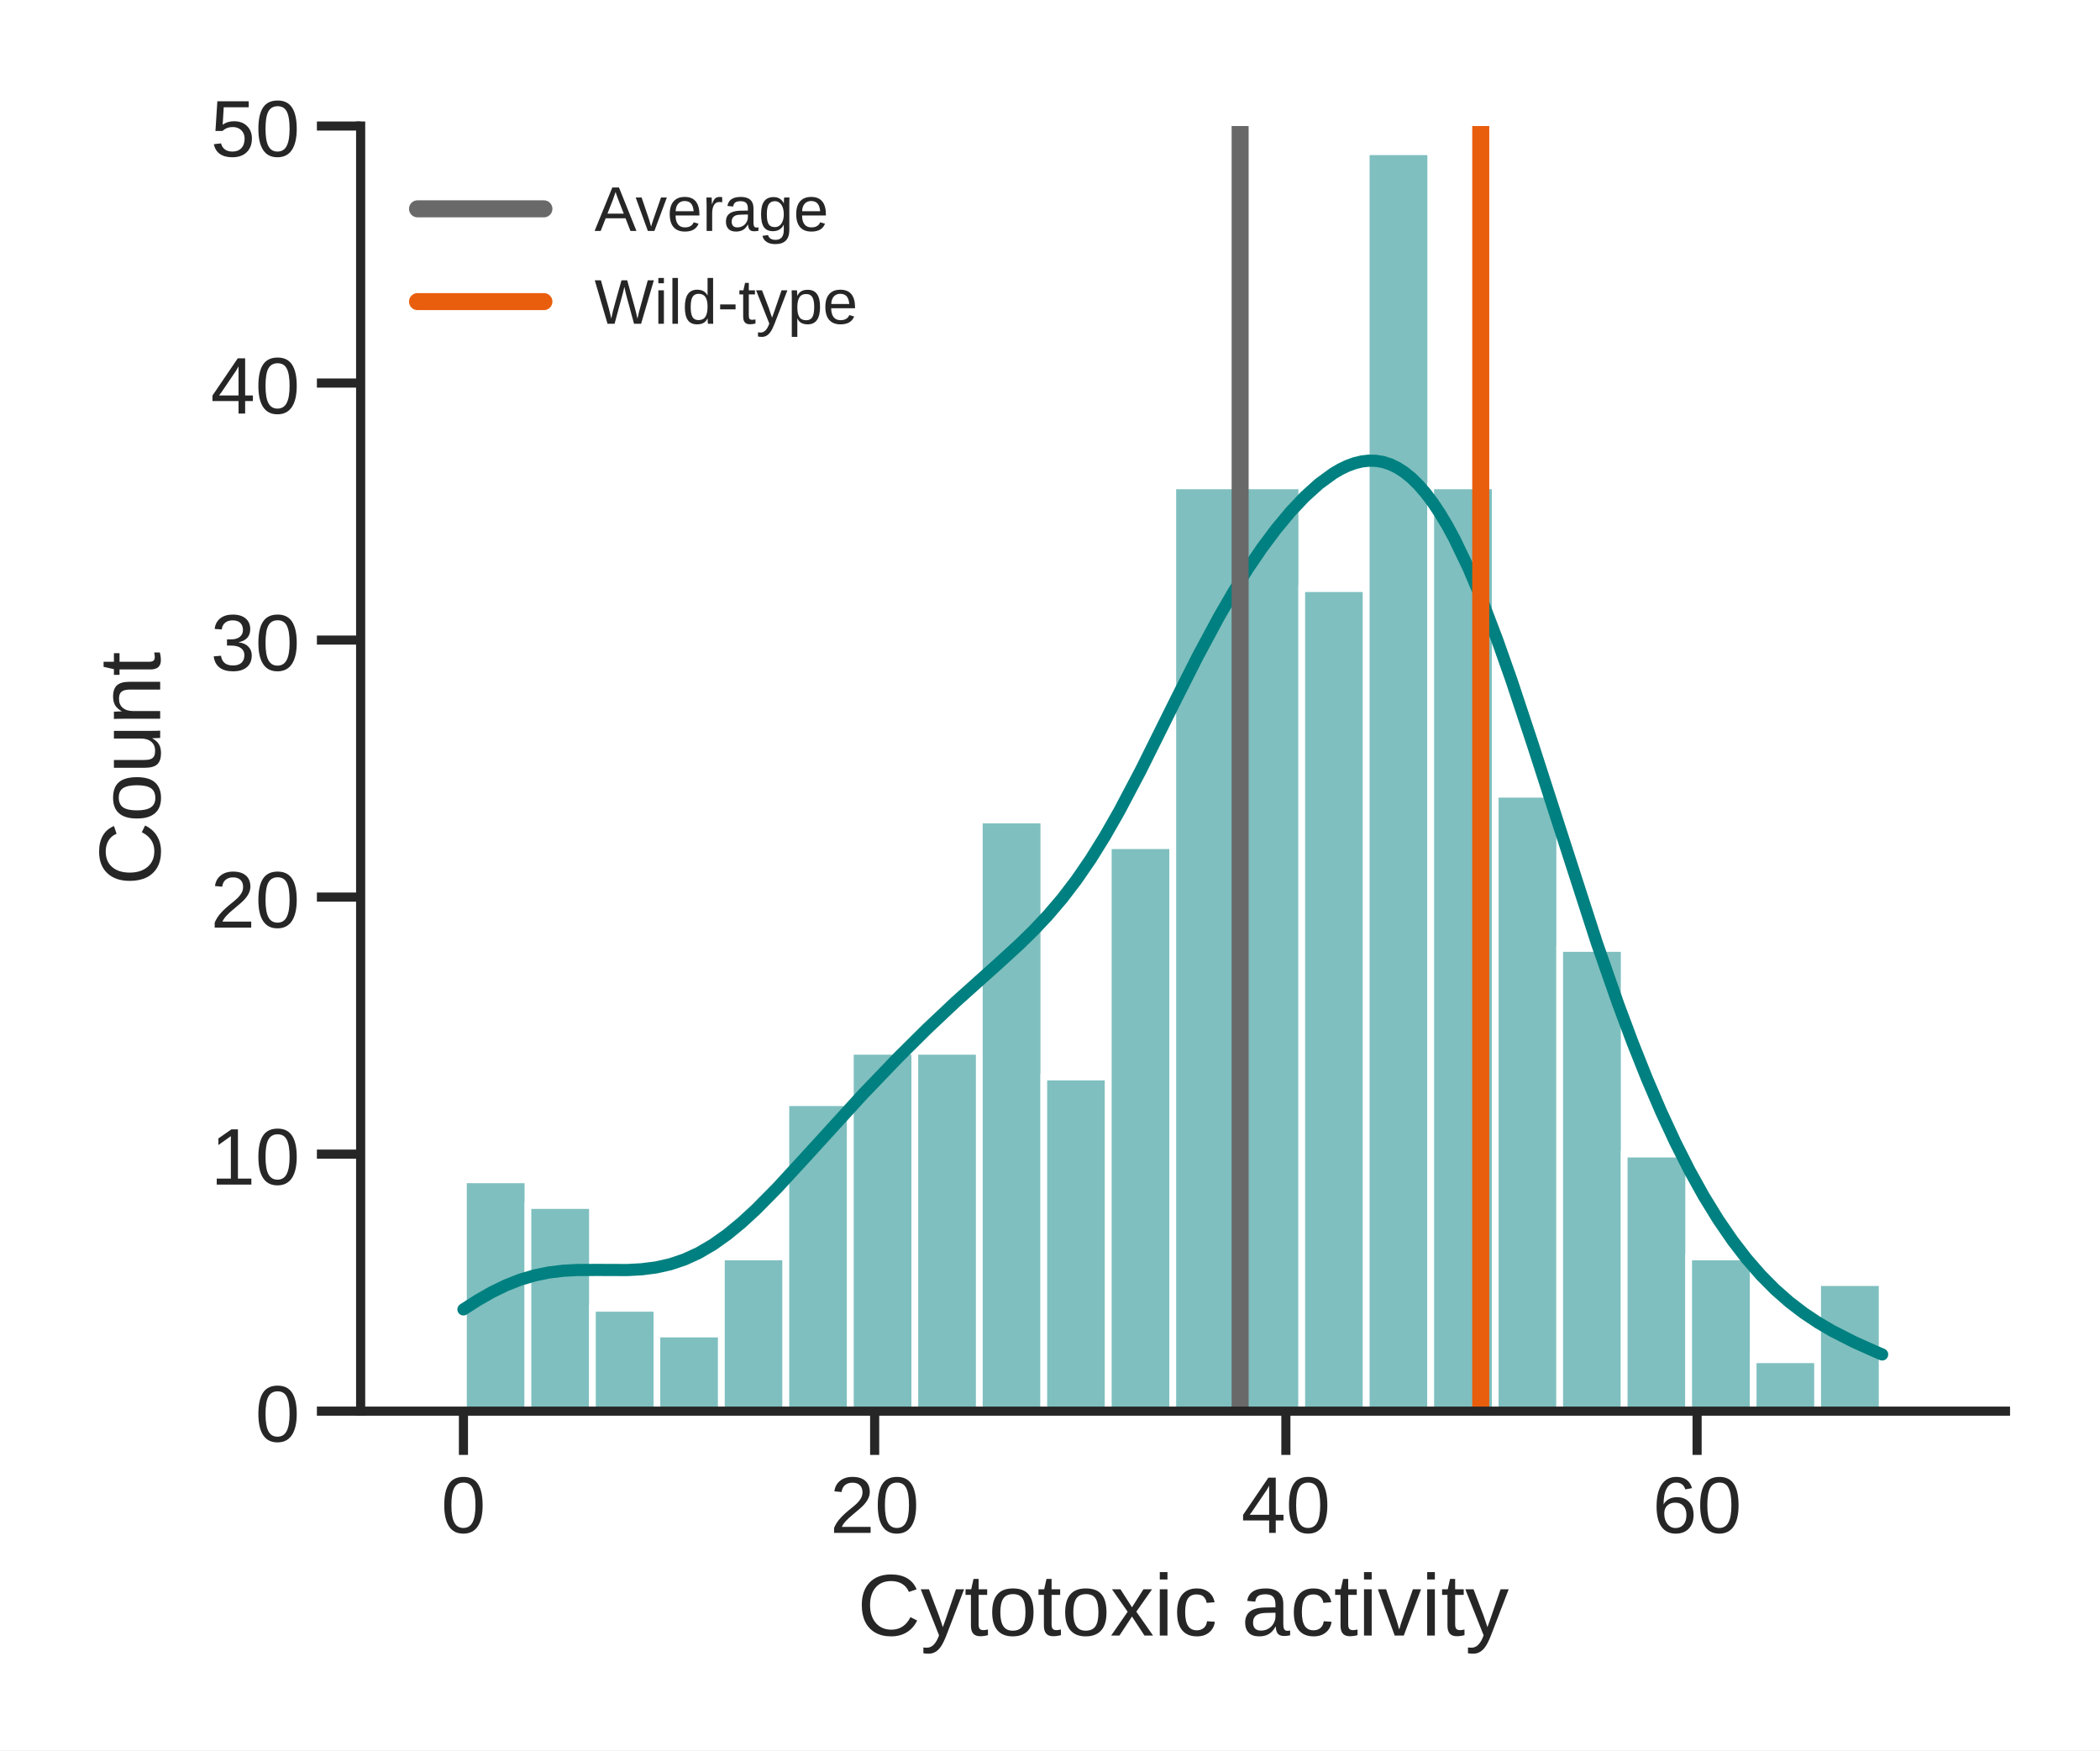
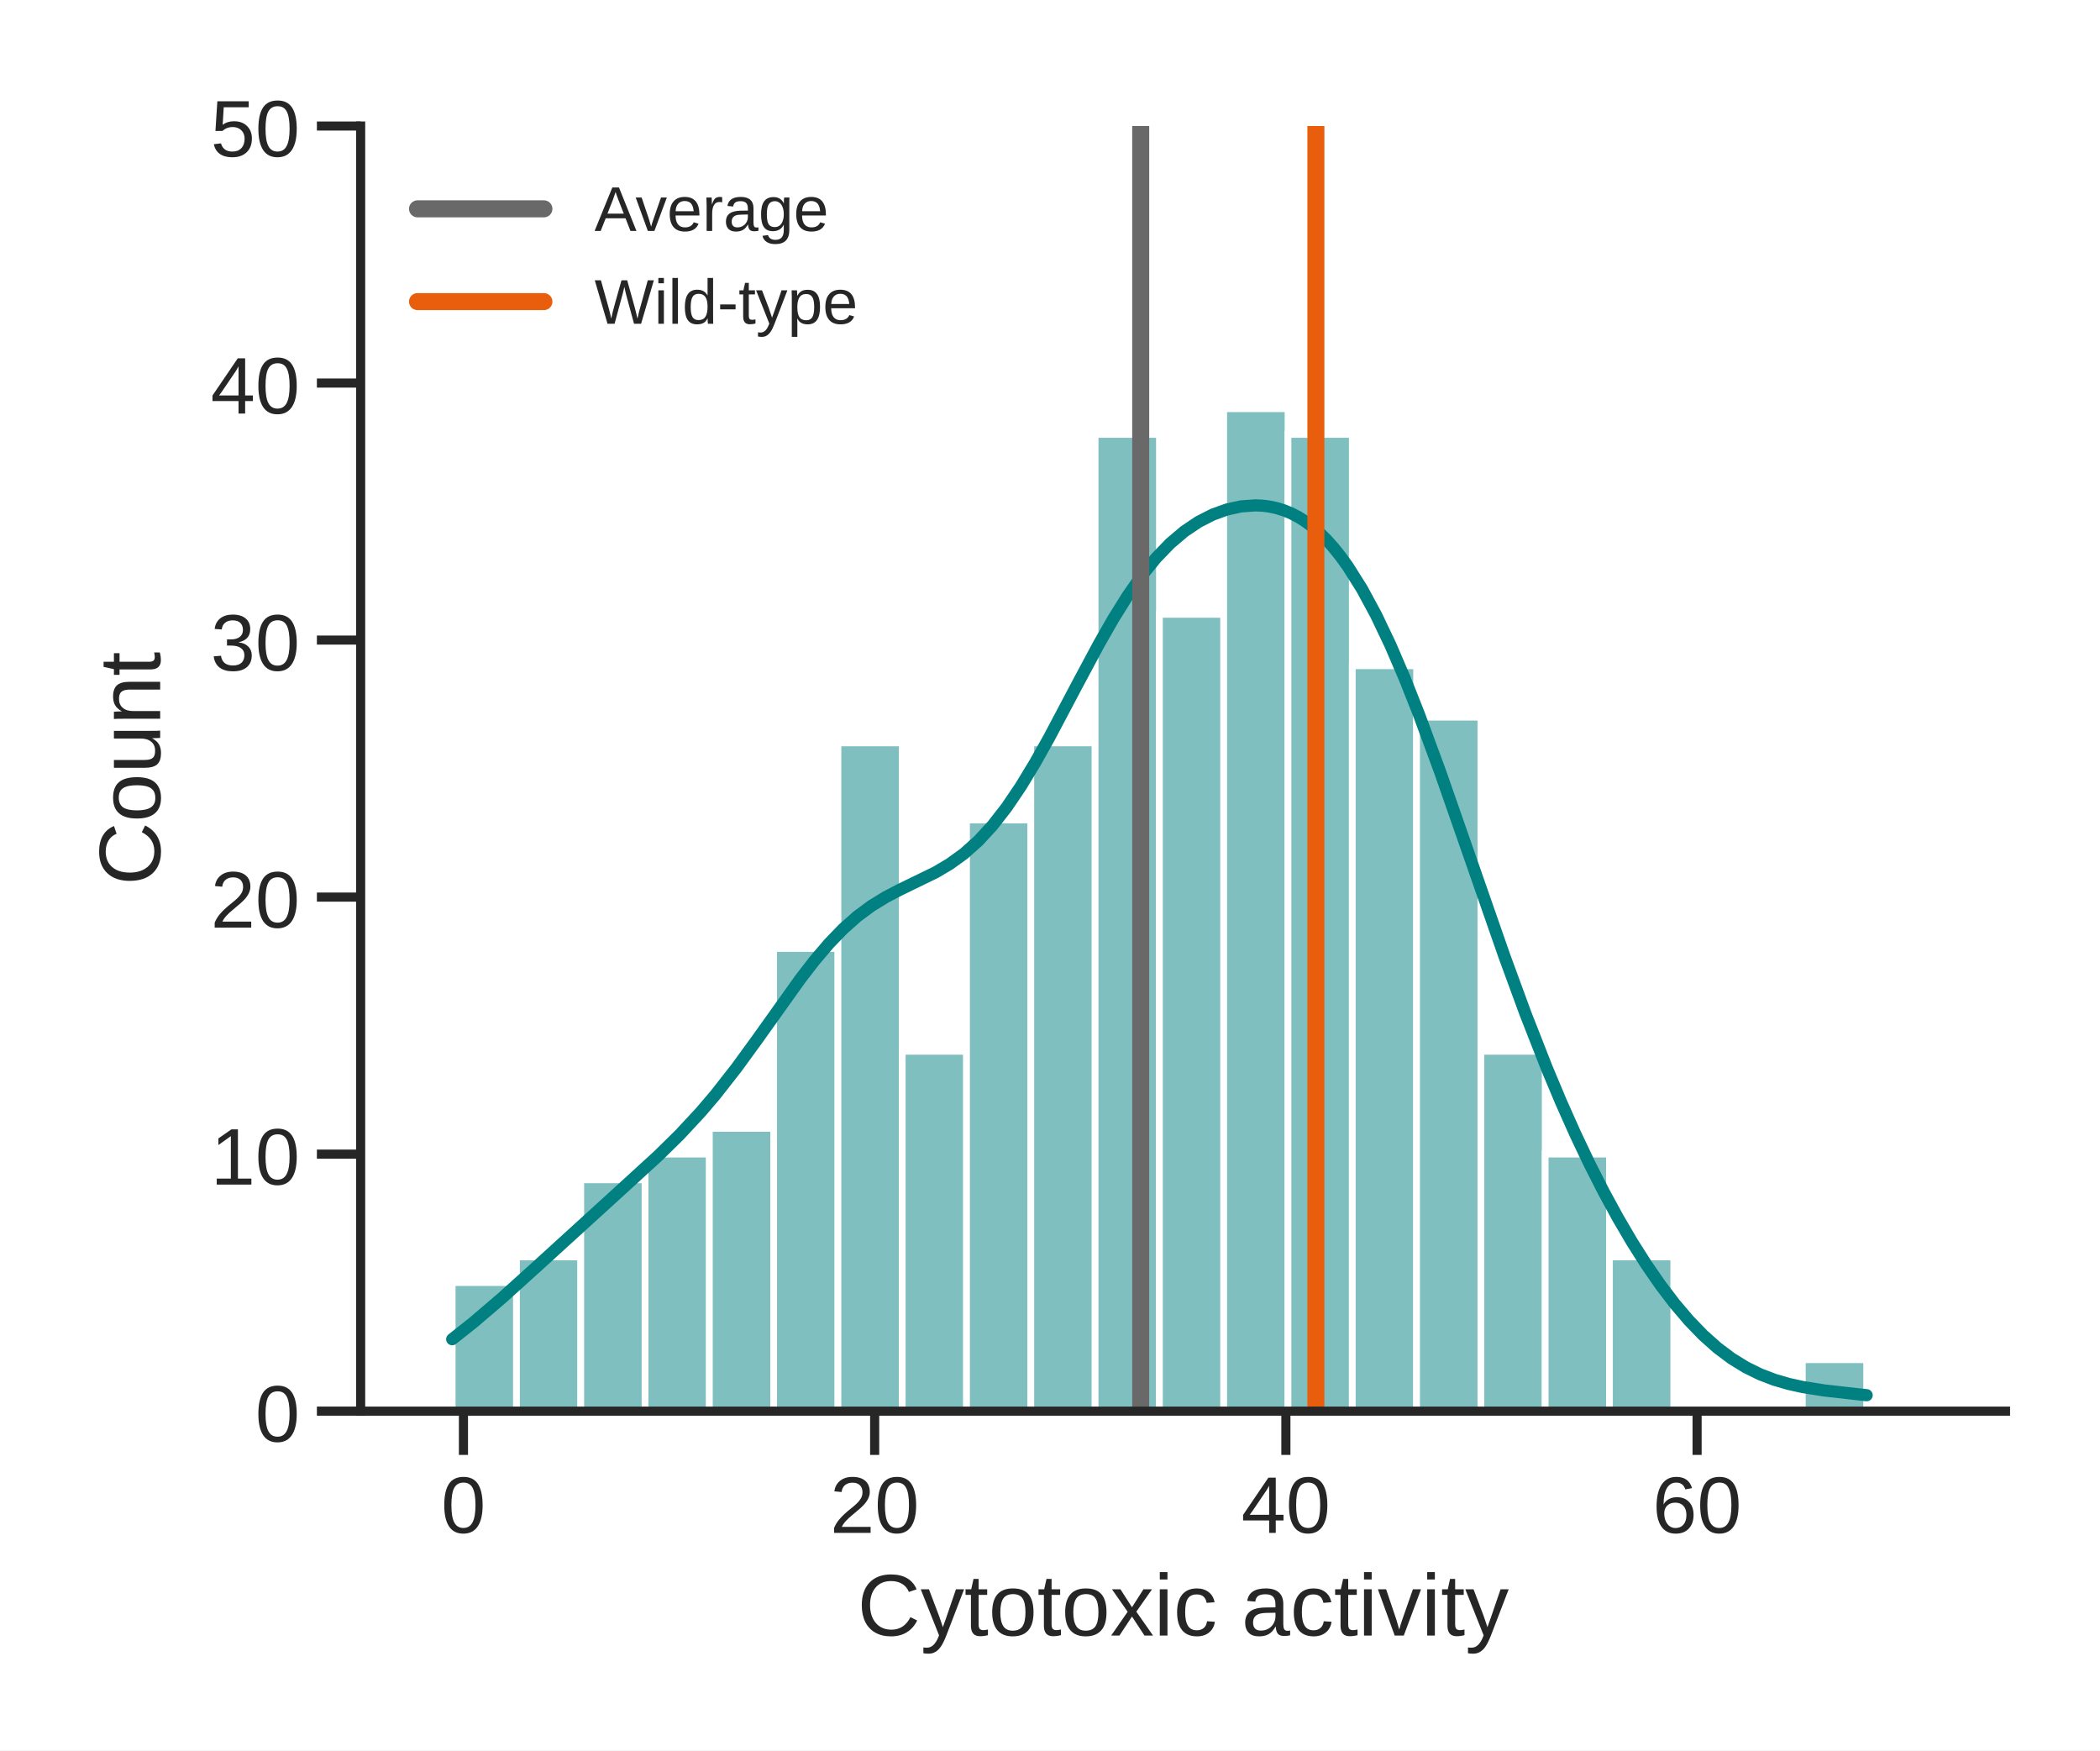
<svg xmlns="http://www.w3.org/2000/svg" xmlns:xlink="http://www.w3.org/1999/xlink" width="432pt" height="360pt" viewBox="0 0 432 360" version="1.1">
  <defs>
    <style type="text/css">*{stroke-linejoin: round; stroke-linecap: butt}</style>
  </defs>
  <g id="figure_1">
    <g id="patch_1">
      <path d="M 0 360  L 432 360  L 432 0  L 0 0  z " style="fill: #ffffff" />
    </g>
    <g id="axes_1">
      <g id="patch_2">
        <path d="M 74.19 290.22  L 412.56 290.22  L 412.56 25.92  L 74.19 25.92  z " style="fill: #ffffff" />
      </g>
      <g id="matplotlib.axis_1">
        <g id="xtick_1">
          <g id="line2d_1">
            <defs>
-               <path id="m14882fd7ee" d="M 0 0  L 0 9  " style="stroke: #262626; stroke-width: 1.875" />
+               <path id="mc590a13836" d="M 0 0  L 0 9  " style="stroke: #262626; stroke-width: 1.875" />
            </defs>
            <g>
-               <use xlink:href="#m14882fd7ee" x="95.338" y="290.22" style="fill: #262626; stroke: #262626; stroke-width: 1.875" />
+               <use xlink:href="#mc590a13836" x="95.338" y="290.22" style="fill: #262626; stroke: #262626; stroke-width: 1.875" />
            </g>
          </g>
          <g id="text_1">
            <text style="fill: #262626; font: 16.5px 'Arial', 'DejaVu Sans', 'Liberation Sans', 'Bitstream Vera Sans', sans-serif; text-anchor: middle" x="95.338" y="315.257" transform="rotate(-0 95.33813 315.2574)">0</text>
          </g>
        </g>
        <g id="xtick_2">
          <g id="line2d_2">
            <g>
-               <use xlink:href="#m14882fd7ee" x="179.931" y="290.22" style="fill: #262626; stroke: #262626; stroke-width: 1.875" />
+               <use xlink:href="#mc590a13836" x="179.931" y="290.22" style="fill: #262626; stroke: #262626; stroke-width: 1.875" />
            </g>
          </g>
          <g id="text_2">
            <text style="fill: #262626; font: 16.5px 'Arial', 'DejaVu Sans', 'Liberation Sans', 'Bitstream Vera Sans', sans-serif; text-anchor: middle" x="179.931" y="315.257" transform="rotate(-0 179.9306 315.2574)">20</text>
          </g>
        </g>
        <g id="xtick_3">
          <g id="line2d_3">
            <g>
-               <use xlink:href="#m14882fd7ee" x="264.523" y="290.22" style="fill: #262626; stroke: #262626; stroke-width: 1.875" />
+               <use xlink:href="#mc590a13836" x="264.523" y="290.22" style="fill: #262626; stroke: #262626; stroke-width: 1.875" />
            </g>
          </g>
          <g id="text_3">
            <text style="fill: #262626; font: 16.5px 'Arial', 'DejaVu Sans', 'Liberation Sans', 'Bitstream Vera Sans', sans-serif; text-anchor: middle" x="264.523" y="315.257" transform="rotate(-0 264.5231 315.2574)">40</text>
          </g>
        </g>
        <g id="xtick_4">
          <g id="line2d_4">
            <g>
-               <use xlink:href="#m14882fd7ee" x="349.116" y="290.22" style="fill: #262626; stroke: #262626; stroke-width: 1.875" />
+               <use xlink:href="#mc590a13836" x="349.116" y="290.22" style="fill: #262626; stroke: #262626; stroke-width: 1.875" />
            </g>
          </g>
          <g id="text_4">
            <text style="fill: #262626; font: 16.5px 'Arial', 'DejaVu Sans', 'Liberation Sans', 'Bitstream Vera Sans', sans-serif; text-anchor: middle" x="349.116" y="315.257" transform="rotate(-0 349.1156 315.2574)">60</text>
          </g>
        </g>
        <g id="text_5">
          <text style="fill: #262626; font: 18px 'Arial', 'DejaVu Sans', 'Liberation Sans', 'Bitstream Vera Sans', sans-serif; text-anchor: middle" x="243.375" y="336.366" transform="rotate(-0 243.375 336.3661)">Cytotoxic activity</text>
        </g>
      </g>
      <g id="matplotlib.axis_2">
        <g id="ytick_1">
          <g id="line2d_5">
            <defs>
-               <path id="m5d1b723755" d="M 0 0  L -9 0  " style="stroke: #262626; stroke-width: 1.875" />
+               <path id="m36bdcde5b3" d="M 0 0  L -9 0  " style="stroke: #262626; stroke-width: 1.875" />
            </defs>
            <g>
-               <use xlink:href="#m5d1b723755" x="74.19" y="290.22" style="fill: #262626; stroke: #262626; stroke-width: 1.875" />
+               <use xlink:href="#m36bdcde5b3" x="74.19" y="290.22" style="fill: #262626; stroke: #262626; stroke-width: 1.875" />
            </g>
          </g>
          <g id="text_6">
            <text style="fill: #262626; font: 16.5px 'Arial', 'DejaVu Sans', 'Liberation Sans', 'Bitstream Vera Sans', sans-serif; text-anchor: end" x="61.69" y="296.489" transform="rotate(-0 61.69 296.4887)">0</text>
          </g>
        </g>
        <g id="ytick_2">
          <g id="line2d_6">
            <g>
-               <use xlink:href="#m5d1b723755" x="74.19" y="237.36" style="fill: #262626; stroke: #262626; stroke-width: 1.875" />
+               <use xlink:href="#m36bdcde5b3" x="74.19" y="237.36" style="fill: #262626; stroke: #262626; stroke-width: 1.875" />
            </g>
          </g>
          <g id="text_7">
            <text style="fill: #262626; font: 16.5px 'Arial', 'DejaVu Sans', 'Liberation Sans', 'Bitstream Vera Sans', sans-serif; text-anchor: end" x="61.69" y="243.629" transform="rotate(-0 61.69 243.6287)">10</text>
          </g>
        </g>
        <g id="ytick_3">
          <g id="line2d_7">
            <g>
-               <use xlink:href="#m5d1b723755" x="74.19" y="184.5" style="fill: #262626; stroke: #262626; stroke-width: 1.875" />
+               <use xlink:href="#m36bdcde5b3" x="74.19" y="184.5" style="fill: #262626; stroke: #262626; stroke-width: 1.875" />
            </g>
          </g>
          <g id="text_8">
            <text style="fill: #262626; font: 16.5px 'Arial', 'DejaVu Sans', 'Liberation Sans', 'Bitstream Vera Sans', sans-serif; text-anchor: end" x="61.69" y="190.769" transform="rotate(-0 61.69 190.7687)">20</text>
          </g>
        </g>
        <g id="ytick_4">
          <g id="line2d_8">
            <g>
-               <use xlink:href="#m5d1b723755" x="74.19" y="131.64" style="fill: #262626; stroke: #262626; stroke-width: 1.875" />
+               <use xlink:href="#m36bdcde5b3" x="74.19" y="131.64" style="fill: #262626; stroke: #262626; stroke-width: 1.875" />
            </g>
          </g>
          <g id="text_9">
            <text style="fill: #262626; font: 16.5px 'Arial', 'DejaVu Sans', 'Liberation Sans', 'Bitstream Vera Sans', sans-serif; text-anchor: end" x="61.69" y="137.909" transform="rotate(-0 61.69 137.9087)">30</text>
          </g>
        </g>
        <g id="ytick_5">
          <g id="line2d_9">
            <g>
-               <use xlink:href="#m5d1b723755" x="74.19" y="78.78" style="fill: #262626; stroke: #262626; stroke-width: 1.875" />
+               <use xlink:href="#m36bdcde5b3" x="74.19" y="78.78" style="fill: #262626; stroke: #262626; stroke-width: 1.875" />
            </g>
          </g>
          <g id="text_10">
            <text style="fill: #262626; font: 16.5px 'Arial', 'DejaVu Sans', 'Liberation Sans', 'Bitstream Vera Sans', sans-serif; text-anchor: end" x="61.69" y="85.049" transform="rotate(-0 61.69 85.04871)">40</text>
          </g>
        </g>
        <g id="ytick_6">
          <g id="line2d_10">
            <g>
-               <use xlink:href="#m5d1b723755" x="74.19" y="25.92" style="fill: #262626; stroke: #262626; stroke-width: 1.875" />
+               <use xlink:href="#m36bdcde5b3" x="74.19" y="25.92" style="fill: #262626; stroke: #262626; stroke-width: 1.875" />
            </g>
          </g>
          <g id="text_11">
            <text style="fill: #262626; font: 16.5px 'Arial', 'DejaVu Sans', 'Liberation Sans', 'Bitstream Vera Sans', sans-serif; text-anchor: end" x="61.69" y="32.189" transform="rotate(-0 61.69 32.18871)">50</text>
          </g>
        </g>
        <g id="text_12">
          <text style="fill: #262626; font: 18px 'Arial', 'DejaVu Sans', 'Liberation Sans', 'Bitstream Vera Sans', sans-serif; text-anchor: middle" x="32.95" y="158.07" transform="rotate(-90 32.95031 158.07)">Count</text>
        </g>
      </g>
      <g id="patch_3">
-         <path d="M 95.338 290.22  L 108.604 290.22  L 108.604 242.646  L 95.338 242.646  z " clip-path="url(#p654eb66c0a)" style="fill: #008080; fill-opacity: 0.5; stroke: #ffffff; stroke-width: 1.383; stroke-linejoin: miter" />
+         <path d="M 93.024 290.22  L 106.25 290.22  L 106.25 263.79  L 93.024 263.79  z " clip-path="url(#p5cb2970964)" style="fill: #008080; fill-opacity: 0.5; stroke: #ffffff; stroke-width: 1.383; stroke-linejoin: miter" />
      </g>
      <g id="patch_4">
-         <path d="M 108.604 290.22  L 121.869 290.22  L 121.869 247.932  L 108.604 247.932  z " clip-path="url(#p654eb66c0a)" style="fill: #008080; fill-opacity: 0.5; stroke: #ffffff; stroke-width: 1.383; stroke-linejoin: miter" />
+         <path d="M 106.25 290.22  L 119.476 290.22  L 119.476 258.504  L 106.25 258.504  z " clip-path="url(#p5cb2970964)" style="fill: #008080; fill-opacity: 0.5; stroke: #ffffff; stroke-width: 1.383; stroke-linejoin: miter" />
      </g>
      <g id="patch_5">
-         <path d="M 121.869 290.22  L 135.135 290.22  L 135.135 269.076  L 121.869 269.076  z " clip-path="url(#p654eb66c0a)" style="fill: #008080; fill-opacity: 0.5; stroke: #ffffff; stroke-width: 1.383; stroke-linejoin: miter" />
+         <path d="M 119.476 290.22  L 132.702 290.22  L 132.702 242.646  L 119.476 242.646  z " clip-path="url(#p5cb2970964)" style="fill: #008080; fill-opacity: 0.5; stroke: #ffffff; stroke-width: 1.383; stroke-linejoin: miter" />
      </g>
      <g id="patch_6">
-         <path d="M 135.135 290.22  L 148.401 290.22  L 148.401 274.362  L 135.135 274.362  z " clip-path="url(#p654eb66c0a)" style="fill: #008080; fill-opacity: 0.5; stroke: #ffffff; stroke-width: 1.383; stroke-linejoin: miter" />
+         <path d="M 132.702 290.22  L 145.928 290.22  L 145.928 237.36  L 132.702 237.36  z " clip-path="url(#p5cb2970964)" style="fill: #008080; fill-opacity: 0.5; stroke: #ffffff; stroke-width: 1.383; stroke-linejoin: miter" />
      </g>
      <g id="patch_7">
-         <path d="M 148.401 290.22  L 161.666 290.22  L 161.666 258.504  L 148.401 258.504  z " clip-path="url(#p654eb66c0a)" style="fill: #008080; fill-opacity: 0.5; stroke: #ffffff; stroke-width: 1.383; stroke-linejoin: miter" />
+         <path d="M 145.928 290.22  L 159.154 290.22  L 159.154 232.074  L 145.928 232.074  z " clip-path="url(#p5cb2970964)" style="fill: #008080; fill-opacity: 0.5; stroke: #ffffff; stroke-width: 1.383; stroke-linejoin: miter" />
      </g>
      <g id="patch_8">
-         <path d="M 161.666 290.22  L 174.932 290.22  L 174.932 226.788  L 161.666 226.788  z " clip-path="url(#p654eb66c0a)" style="fill: #008080; fill-opacity: 0.5; stroke: #ffffff; stroke-width: 1.383; stroke-linejoin: miter" />
+         <path d="M 159.154 290.22  L 172.38 290.22  L 172.38 195.072  L 159.154 195.072  z " clip-path="url(#p5cb2970964)" style="fill: #008080; fill-opacity: 0.5; stroke: #ffffff; stroke-width: 1.383; stroke-linejoin: miter" />
      </g>
      <g id="patch_9">
-         <path d="M 174.932 290.22  L 188.198 290.22  L 188.198 216.216  L 174.932 216.216  z " clip-path="url(#p654eb66c0a)" style="fill: #008080; fill-opacity: 0.5; stroke: #ffffff; stroke-width: 1.383; stroke-linejoin: miter" />
+         <path d="M 172.38 290.22  L 185.606 290.22  L 185.606 152.784  L 172.38 152.784  z " clip-path="url(#p5cb2970964)" style="fill: #008080; fill-opacity: 0.5; stroke: #ffffff; stroke-width: 1.383; stroke-linejoin: miter" />
      </g>
      <g id="patch_10">
-         <path d="M 188.198 290.22  L 201.463 290.22  L 201.463 216.216  L 188.198 216.216  z " clip-path="url(#p654eb66c0a)" style="fill: #008080; fill-opacity: 0.5; stroke: #ffffff; stroke-width: 1.383; stroke-linejoin: miter" />
+         <path d="M 185.606 290.22  L 198.832 290.22  L 198.832 216.216  L 185.606 216.216  z " clip-path="url(#p5cb2970964)" style="fill: #008080; fill-opacity: 0.5; stroke: #ffffff; stroke-width: 1.383; stroke-linejoin: miter" />
      </g>
      <g id="patch_11">
-         <path d="M 201.463 290.22  L 214.729 290.22  L 214.729 168.642  L 201.463 168.642  z " clip-path="url(#p654eb66c0a)" style="fill: #008080; fill-opacity: 0.5; stroke: #ffffff; stroke-width: 1.383; stroke-linejoin: miter" />
+         <path d="M 198.832 290.22  L 212.058 290.22  L 212.058 168.642  L 198.832 168.642  z " clip-path="url(#p5cb2970964)" style="fill: #008080; fill-opacity: 0.5; stroke: #ffffff; stroke-width: 1.383; stroke-linejoin: miter" />
      </g>
      <g id="patch_12">
-         <path d="M 214.729 290.22  L 227.995 290.22  L 227.995 221.502  L 214.729 221.502  z " clip-path="url(#p654eb66c0a)" style="fill: #008080; fill-opacity: 0.5; stroke: #ffffff; stroke-width: 1.383; stroke-linejoin: miter" />
+         <path d="M 212.058 290.22  L 225.284 290.22  L 225.284 152.784  L 212.058 152.784  z " clip-path="url(#p5cb2970964)" style="fill: #008080; fill-opacity: 0.5; stroke: #ffffff; stroke-width: 1.383; stroke-linejoin: miter" />
      </g>
      <g id="patch_13">
-         <path d="M 227.995 290.22  L 241.26 290.22  L 241.26 173.928  L 227.995 173.928  z " clip-path="url(#p654eb66c0a)" style="fill: #008080; fill-opacity: 0.5; stroke: #ffffff; stroke-width: 1.383; stroke-linejoin: miter" />
+         <path d="M 225.284 290.22  L 238.51 290.22  L 238.51 89.352  L 225.284 89.352  z " clip-path="url(#p5cb2970964)" style="fill: #008080; fill-opacity: 0.5; stroke: #ffffff; stroke-width: 1.383; stroke-linejoin: miter" />
      </g>
      <g id="patch_14">
-         <path d="M 241.26 290.22  L 254.526 290.22  L 254.526 99.924  L 241.26 99.924  z " clip-path="url(#p654eb66c0a)" style="fill: #008080; fill-opacity: 0.5; stroke: #ffffff; stroke-width: 1.383; stroke-linejoin: miter" />
+         <path d="M 238.51 290.22  L 251.736 290.22  L 251.736 126.354  L 238.51 126.354  z " clip-path="url(#p5cb2970964)" style="fill: #008080; fill-opacity: 0.5; stroke: #ffffff; stroke-width: 1.383; stroke-linejoin: miter" />
      </g>
      <g id="patch_15">
-         <path d="M 254.526 290.22  L 267.791 290.22  L 267.791 99.924  L 254.526 99.924  z " clip-path="url(#p654eb66c0a)" style="fill: #008080; fill-opacity: 0.5; stroke: #ffffff; stroke-width: 1.383; stroke-linejoin: miter" />
+         <path d="M 251.736 290.22  L 264.962 290.22  L 264.962 84.066  L 251.736 84.066  z " clip-path="url(#p5cb2970964)" style="fill: #008080; fill-opacity: 0.5; stroke: #ffffff; stroke-width: 1.383; stroke-linejoin: miter" />
      </g>
      <g id="patch_16">
-         <path d="M 267.791 290.22  L 281.057 290.22  L 281.057 121.068  L 267.791 121.068  z " clip-path="url(#p654eb66c0a)" style="fill: #008080; fill-opacity: 0.5; stroke: #ffffff; stroke-width: 1.383; stroke-linejoin: miter" />
+         <path d="M 264.962 290.22  L 278.188 290.22  L 278.188 89.352  L 264.962 89.352  z " clip-path="url(#p5cb2970964)" style="fill: #008080; fill-opacity: 0.5; stroke: #ffffff; stroke-width: 1.383; stroke-linejoin: miter" />
      </g>
      <g id="patch_17">
-         <path d="M 281.057 290.22  L 294.323 290.22  L 294.323 31.206  L 281.057 31.206  z " clip-path="url(#p654eb66c0a)" style="fill: #008080; fill-opacity: 0.5; stroke: #ffffff; stroke-width: 1.383; stroke-linejoin: miter" />
+         <path d="M 278.188 290.22  L 291.414 290.22  L 291.414 136.926  L 278.188 136.926  z " clip-path="url(#p5cb2970964)" style="fill: #008080; fill-opacity: 0.5; stroke: #ffffff; stroke-width: 1.383; stroke-linejoin: miter" />
      </g>
      <g id="patch_18">
-         <path d="M 294.323 290.22  L 307.588 290.22  L 307.588 99.924  L 294.323 99.924  z " clip-path="url(#p654eb66c0a)" style="fill: #008080; fill-opacity: 0.5; stroke: #ffffff; stroke-width: 1.383; stroke-linejoin: miter" />
+         <path d="M 291.414 290.22  L 304.64 290.22  L 304.64 147.498  L 291.414 147.498  z " clip-path="url(#p5cb2970964)" style="fill: #008080; fill-opacity: 0.5; stroke: #ffffff; stroke-width: 1.383; stroke-linejoin: miter" />
      </g>
      <g id="patch_19">
-         <path d="M 307.588 290.22  L 320.854 290.22  L 320.854 163.356  L 307.588 163.356  z " clip-path="url(#p654eb66c0a)" style="fill: #008080; fill-opacity: 0.5; stroke: #ffffff; stroke-width: 1.383; stroke-linejoin: miter" />
+         <path d="M 304.64 290.22  L 317.866 290.22  L 317.866 216.216  L 304.64 216.216  z " clip-path="url(#p5cb2970964)" style="fill: #008080; fill-opacity: 0.5; stroke: #ffffff; stroke-width: 1.383; stroke-linejoin: miter" />
      </g>
      <g id="patch_20">
-         <path d="M 320.854 290.22  L 334.12 290.22  L 334.12 195.072  L 320.854 195.072  z " clip-path="url(#p654eb66c0a)" style="fill: #008080; fill-opacity: 0.5; stroke: #ffffff; stroke-width: 1.383; stroke-linejoin: miter" />
+         <path d="M 317.866 290.22  L 331.092 290.22  L 331.092 237.36  L 317.866 237.36  z " clip-path="url(#p5cb2970964)" style="fill: #008080; fill-opacity: 0.5; stroke: #ffffff; stroke-width: 1.383; stroke-linejoin: miter" />
      </g>
      <g id="patch_21">
-         <path d="M 334.12 290.22  L 347.385 290.22  L 347.385 237.36  L 334.12 237.36  z " clip-path="url(#p654eb66c0a)" style="fill: #008080; fill-opacity: 0.5; stroke: #ffffff; stroke-width: 1.383; stroke-linejoin: miter" />
+         <path d="M 331.092 290.22  L 344.318 290.22  L 344.318 258.504  L 331.092 258.504  z " clip-path="url(#p5cb2970964)" style="fill: #008080; fill-opacity: 0.5; stroke: #ffffff; stroke-width: 1.383; stroke-linejoin: miter" />
      </g>
      <g id="patch_22">
-         <path d="M 347.385 290.22  L 360.651 290.22  L 360.651 258.504  L 347.385 258.504  z " clip-path="url(#p654eb66c0a)" style="fill: #008080; fill-opacity: 0.5; stroke: #ffffff; stroke-width: 1.383; stroke-linejoin: miter" />
+         <path d="M 344.318 290.22  L 357.544 290.22  L 357.544 290.22  L 344.318 290.22  z " clip-path="url(#p5cb2970964)" style="fill: #008080; fill-opacity: 0.5; stroke: #ffffff; stroke-width: 1.383; stroke-linejoin: miter" />
      </g>
      <g id="patch_23">
-         <path d="M 360.651 290.22  L 373.917 290.22  L 373.917 279.648  L 360.651 279.648  z " clip-path="url(#p654eb66c0a)" style="fill: #008080; fill-opacity: 0.5; stroke: #ffffff; stroke-width: 1.383; stroke-linejoin: miter" />
+         <path d="M 357.544 290.22  L 370.77 290.22  L 370.77 290.22  L 357.544 290.22  z " clip-path="url(#p5cb2970964)" style="fill: #008080; fill-opacity: 0.5; stroke: #ffffff; stroke-width: 1.383; stroke-linejoin: miter" />
      </g>
      <g id="patch_24">
-         <path d="M 373.917 290.22  L 387.182 290.22  L 387.182 263.79  L 373.917 263.79  z " clip-path="url(#p654eb66c0a)" style="fill: #008080; fill-opacity: 0.5; stroke: #ffffff; stroke-width: 1.383; stroke-linejoin: miter" />
+         <path d="M 370.77 290.22  L 383.996 290.22  L 383.996 279.648  L 370.77 279.648  z " clip-path="url(#p5cb2970964)" style="fill: #008080; fill-opacity: 0.5; stroke: #ffffff; stroke-width: 1.383; stroke-linejoin: miter" />
      </g>
      <g id="line2d_11">
-         <path d="M 95.338 269.295  L 98.271 267.415  L 101.204 265.741  L 104.137 264.316  L 107.071 263.165  L 110.004 262.297  L 112.937 261.7  L 115.87 261.345  L 118.803 261.187  L 123.203 261.179  L 129.069 261.199  L 132.002 261.041  L 134.935 260.668  L 137.868 260.015  L 140.801 259.031  L 143.734 257.686  L 146.667 255.968  L 149.601 253.889  L 152.534 251.478  L 155.467 248.783  L 159.866 244.331  L 165.733 237.956  L 177.465 225.094  L 184.798 217.456  L 190.664 211.635  L 196.53 206.103  L 205.33 198.217  L 209.729 194.194  L 212.662 191.327  L 215.596 188.213  L 218.529 184.77  L 221.462 180.932  L 224.395 176.657  L 227.328 171.936  L 230.261 166.797  L 234.661 158.45  L 241.993 143.699  L 246.393 134.988  L 250.793 126.798  L 253.726 121.737  L 256.659 117.04  L 259.592 112.724  L 262.525 108.799  L 265.458 105.273  L 268.391 102.167  L 271.325 99.515  L 274.258 97.37  L 275.724 96.511  L 277.191 95.806  L 278.657 95.269  L 280.124 94.909  L 281.59 94.741  L 283.057 94.774  L 284.524 95.02  L 285.99 95.49  L 287.457 96.194  L 288.923 97.138  L 290.39 98.33  L 291.856 99.775  L 293.323 101.474  L 294.789 103.429  L 296.256 105.638  L 297.722 108.097  L 299.189 110.801  L 302.122 116.905  L 305.055 123.865  L 307.988 131.564  L 310.921 139.867  L 315.321 153.128  L 328.52 194.007  L 332.92 206.592  L 335.853 214.439  L 338.786 221.8  L 341.719 228.648  L 344.652 234.969  L 347.585 240.764  L 350.518 246.04  L 353.452 250.809  L 356.385 255.089  L 359.318 258.9  L 362.251 262.267  L 365.184 265.222  L 368.117 267.801  L 371.05 270.044  L 373.983 272.001  L 376.916 273.719  L 381.316 275.962  L 385.716 277.939  L 387.182 278.561  L 387.182 278.561  " clip-path="url(#p654eb66c0a)" style="fill: none; stroke: #008080; stroke-width: 2.5; stroke-linecap: round" />
+         <path d="M 93.024 275.427  L 97.411 271.95  L 103.259 266.954  L 110.57 260.351  L 128.116 244.365  L 135.427 237.677  L 139.814 233.367  L 144.2 228.644  L 147.125 225.209  L 151.511 219.615  L 155.898 213.586  L 164.671 201.286  L 167.595 197.51  L 170.519 194.07  L 173.444 191.038  L 176.368 188.448  L 179.292 186.286  L 182.217 184.493  L 185.141 182.969  L 192.452 179.411  L 195.376 177.683  L 198.301 175.569  L 201.225 172.962  L 204.149 169.793  L 207.074 166.037  L 209.998 161.716  L 212.922 156.893  L 215.847 151.674  L 221.695 140.613  L 226.082 132.415  L 229.006 127.293  L 231.93 122.598  L 234.855 118.418  L 237.779 114.805  L 240.704 111.769  L 243.628 109.289  L 246.552 107.326  L 249.477 105.835  L 252.401 104.78  L 255.325 104.144  L 258.25 103.935  L 259.712 104  L 261.174 104.186  L 262.636 104.5  L 264.098 104.951  L 265.56 105.546  L 267.023 106.296  L 268.485 107.208  L 269.947 108.29  L 271.409 109.551  L 272.871 110.996  L 274.333 112.631  L 275.796 114.46  L 277.258 116.485  L 280.182 121.125  L 283.106 126.537  L 286.031 132.679  L 288.955 139.484  L 291.88 146.863  L 296.266 158.765  L 302.115 175.532  L 309.426 196.513  L 313.812 208.471  L 318.199 219.658  L 321.123 226.626  L 324.047 233.187  L 326.972 239.341  L 329.896 245.097  L 332.82 250.466  L 335.745 255.455  L 338.669 260.067  L 341.593 264.298  L 344.518 268.138  L 347.442 271.574  L 350.366 274.597  L 353.291 277.203  L 356.215 279.397  L 359.139 281.198  L 362.064 282.638  L 364.988 283.759  L 367.912 284.614  L 370.837 285.259  L 375.223 285.957  L 382.534 286.786  L 383.996 286.939  L 383.996 286.939  " clip-path="url(#p5cb2970964)" style="fill: none; stroke: #008080; stroke-width: 2.5; stroke-linecap: round" />
      </g>
      <g id="line2d_12">
-         <path d="M 255.112 290.22  L 255.112 25.92  " clip-path="url(#p654eb66c0a)" style="fill: none; stroke: #696969; stroke-width: 3.5; stroke-linecap: round" />
+         <path d="M 234.659 290.22  L 234.659 25.92  " clip-path="url(#p5cb2970964)" style="fill: none; stroke: #696969; stroke-width: 3.5; stroke-linecap: round" />
      </g>
      <g id="line2d_13">
-         <path d="M 304.612 290.22  L 304.612 25.92  " clip-path="url(#p654eb66c0a)" style="fill: none; stroke: #e95e0d; stroke-width: 3.5; stroke-linecap: round" />
+         <path d="M 270.698 290.22  L 270.698 25.92  " clip-path="url(#p5cb2970964)" style="fill: none; stroke: #e95e0d; stroke-width: 3.5; stroke-linecap: round" />
      </g>
      <g id="patch_25">
        <path d="M 74.19 290.22  L 74.19 25.92  " style="fill: none; stroke: #262626; stroke-width: 1.875; stroke-linejoin: miter; stroke-linecap: square" />
      </g>
      <g id="patch_26">
        <path d="M 74.19 290.22  L 412.56 290.22  " style="fill: none; stroke: #262626; stroke-width: 1.875; stroke-linejoin: miter; stroke-linecap: square" />
      </g>
      <g id="legend_1">
        <g id="line2d_14">
          <path d="M 85.89 42.948  L 98.89 42.948  L 111.89 42.948  " style="fill: none; stroke: #696969; stroke-width: 3.5; stroke-linecap: round" />
        </g>
        <g id="text_13">
          <text style="fill: #262626; font: 13px 'Arial', 'DejaVu Sans', 'Liberation Sans', 'Bitstream Vera Sans', sans-serif; text-anchor: start" x="122.29" y="47.498" transform="rotate(-0 122.29 47.49797)">Average</text>
        </g>
        <g id="line2d_15">
          <path d="M 85.89 62.03  L 98.89 62.03  L 111.89 62.03  " style="fill: none; stroke: #e95e0d; stroke-width: 3.5; stroke-linecap: round" />
        </g>
        <g id="text_14">
          <text style="fill: #262626; font: 13px 'Arial', 'DejaVu Sans', 'Liberation Sans', 'Bitstream Vera Sans', sans-serif; text-anchor: start" x="122.29" y="66.58" transform="rotate(-0 122.29 66.57953)">Wild-type</text>
        </g>
      </g>
    </g>
  </g>
  <defs>
-     <clipPath id="p654eb66c0a">
+     <clipPath id="p5cb2970964">
      <rect x="74.19" y="25.92" width="338.37" height="264.3" />
    </clipPath>
  </defs>
</svg>
